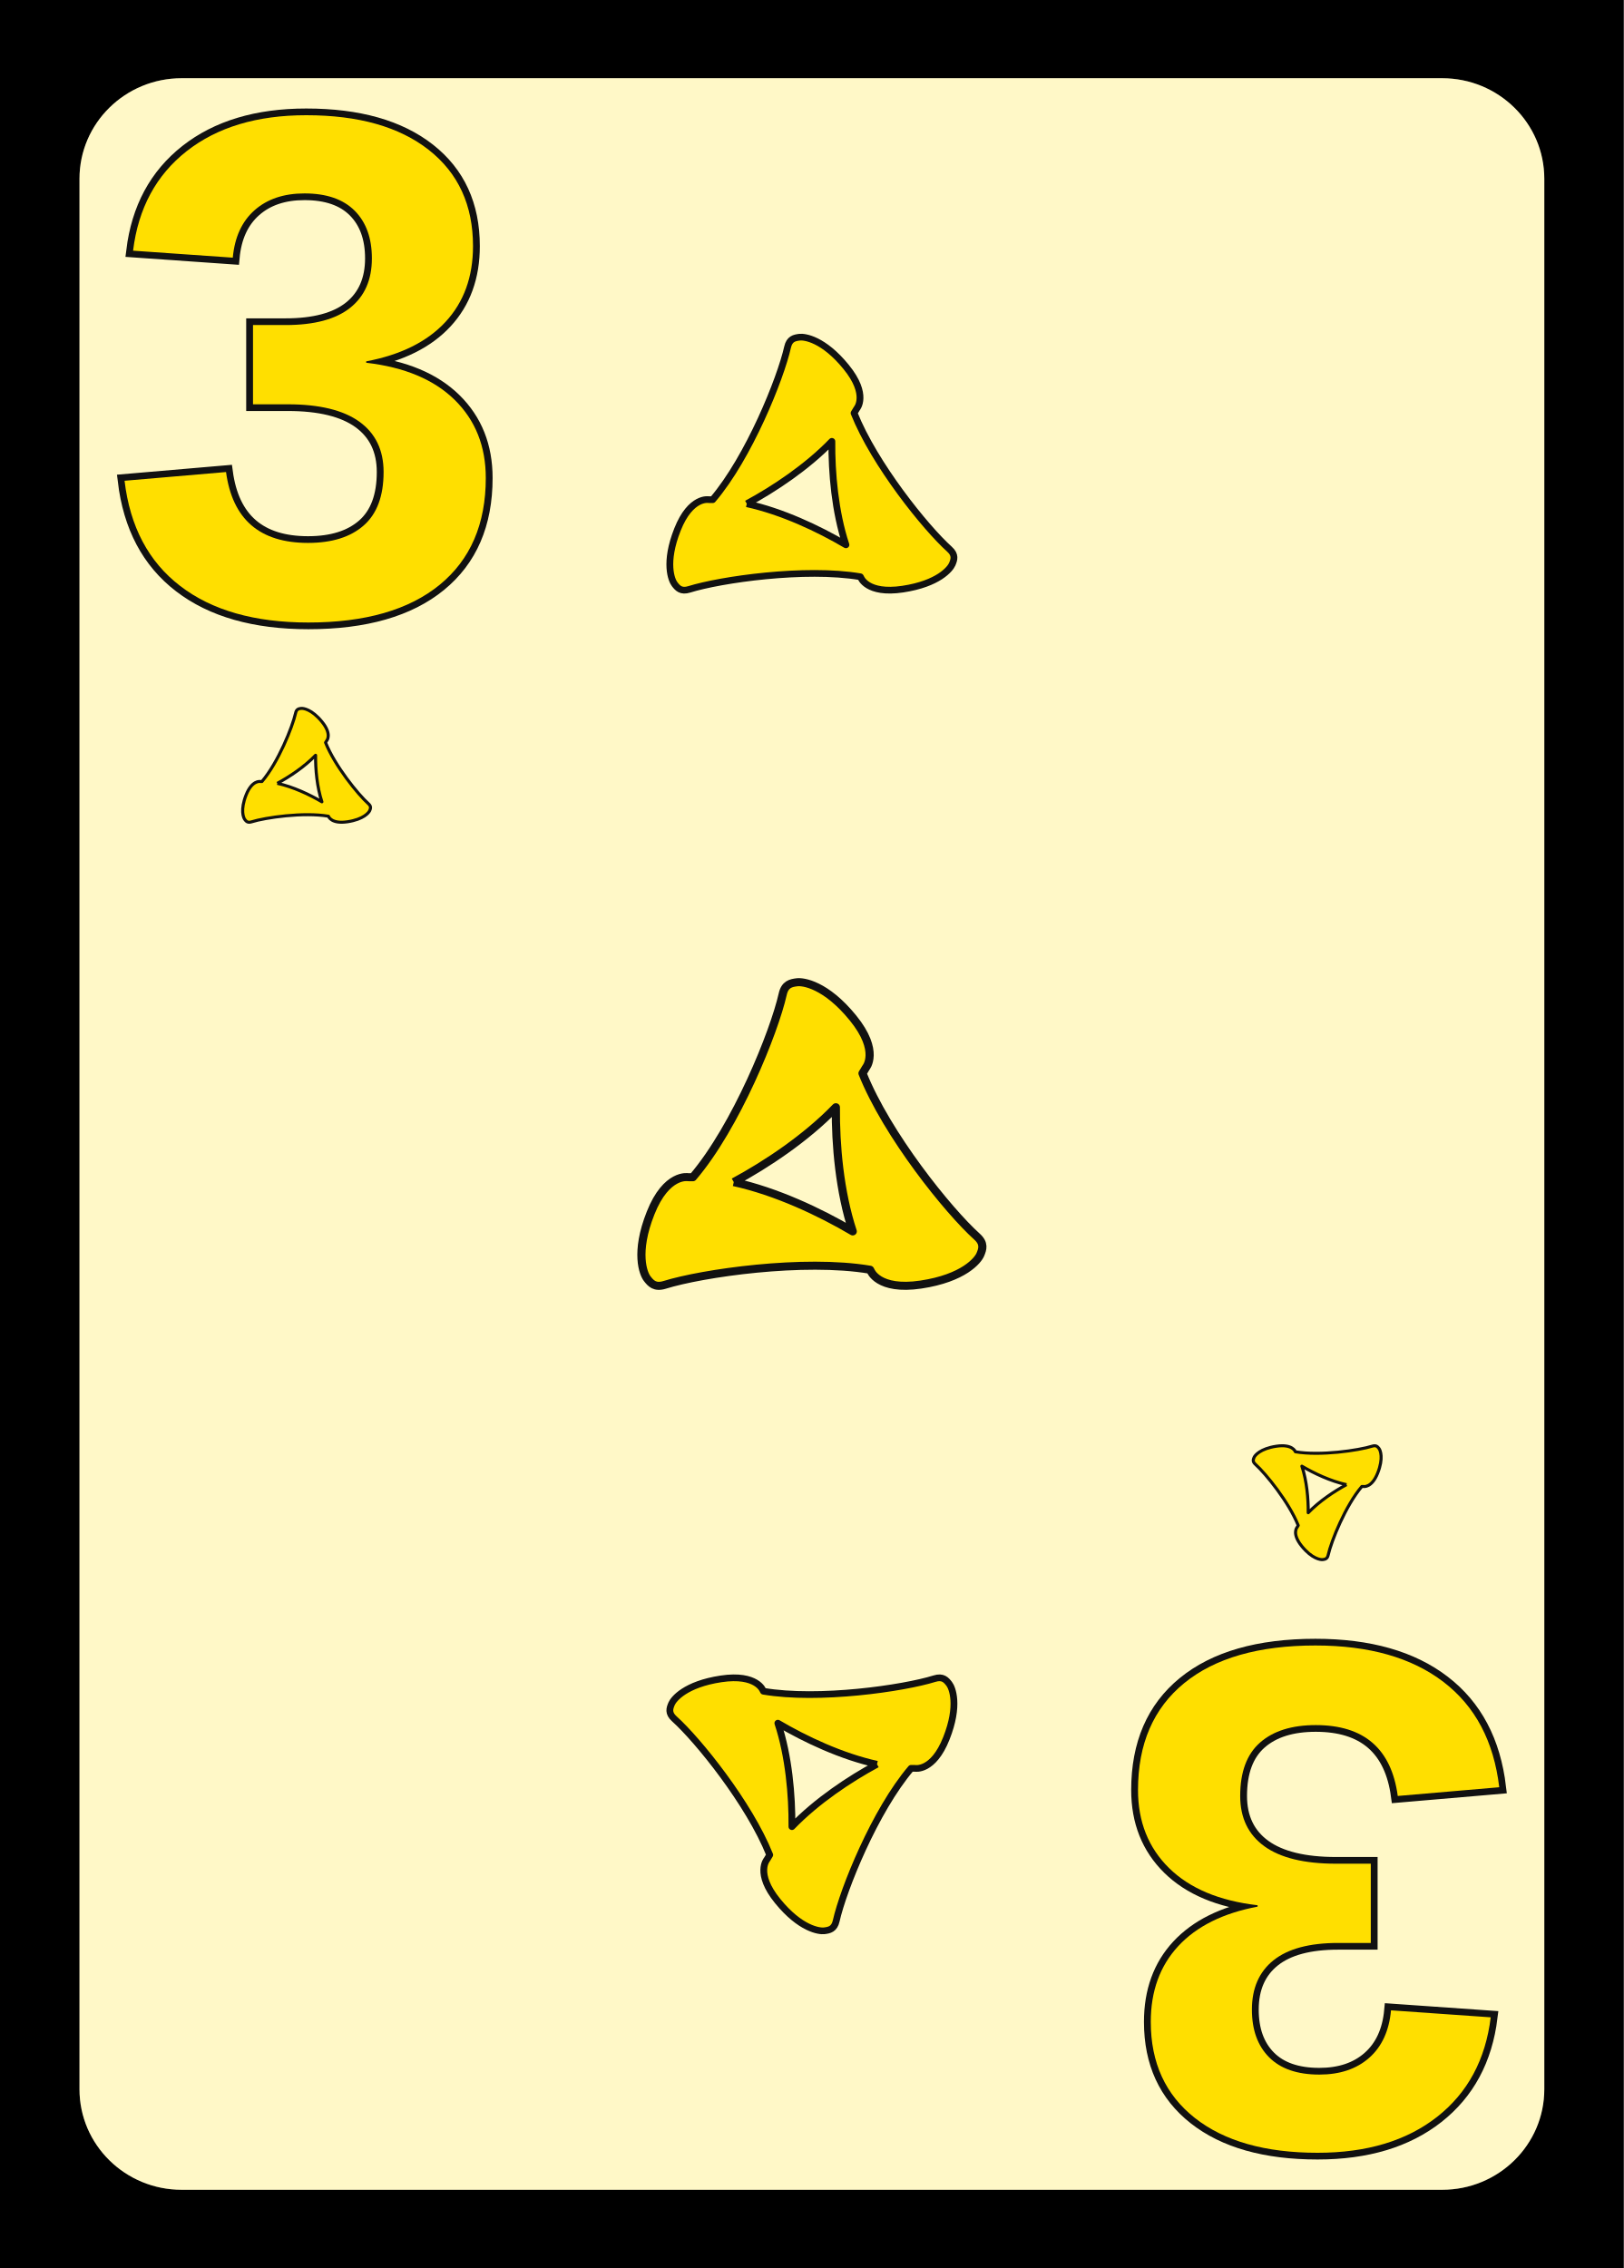
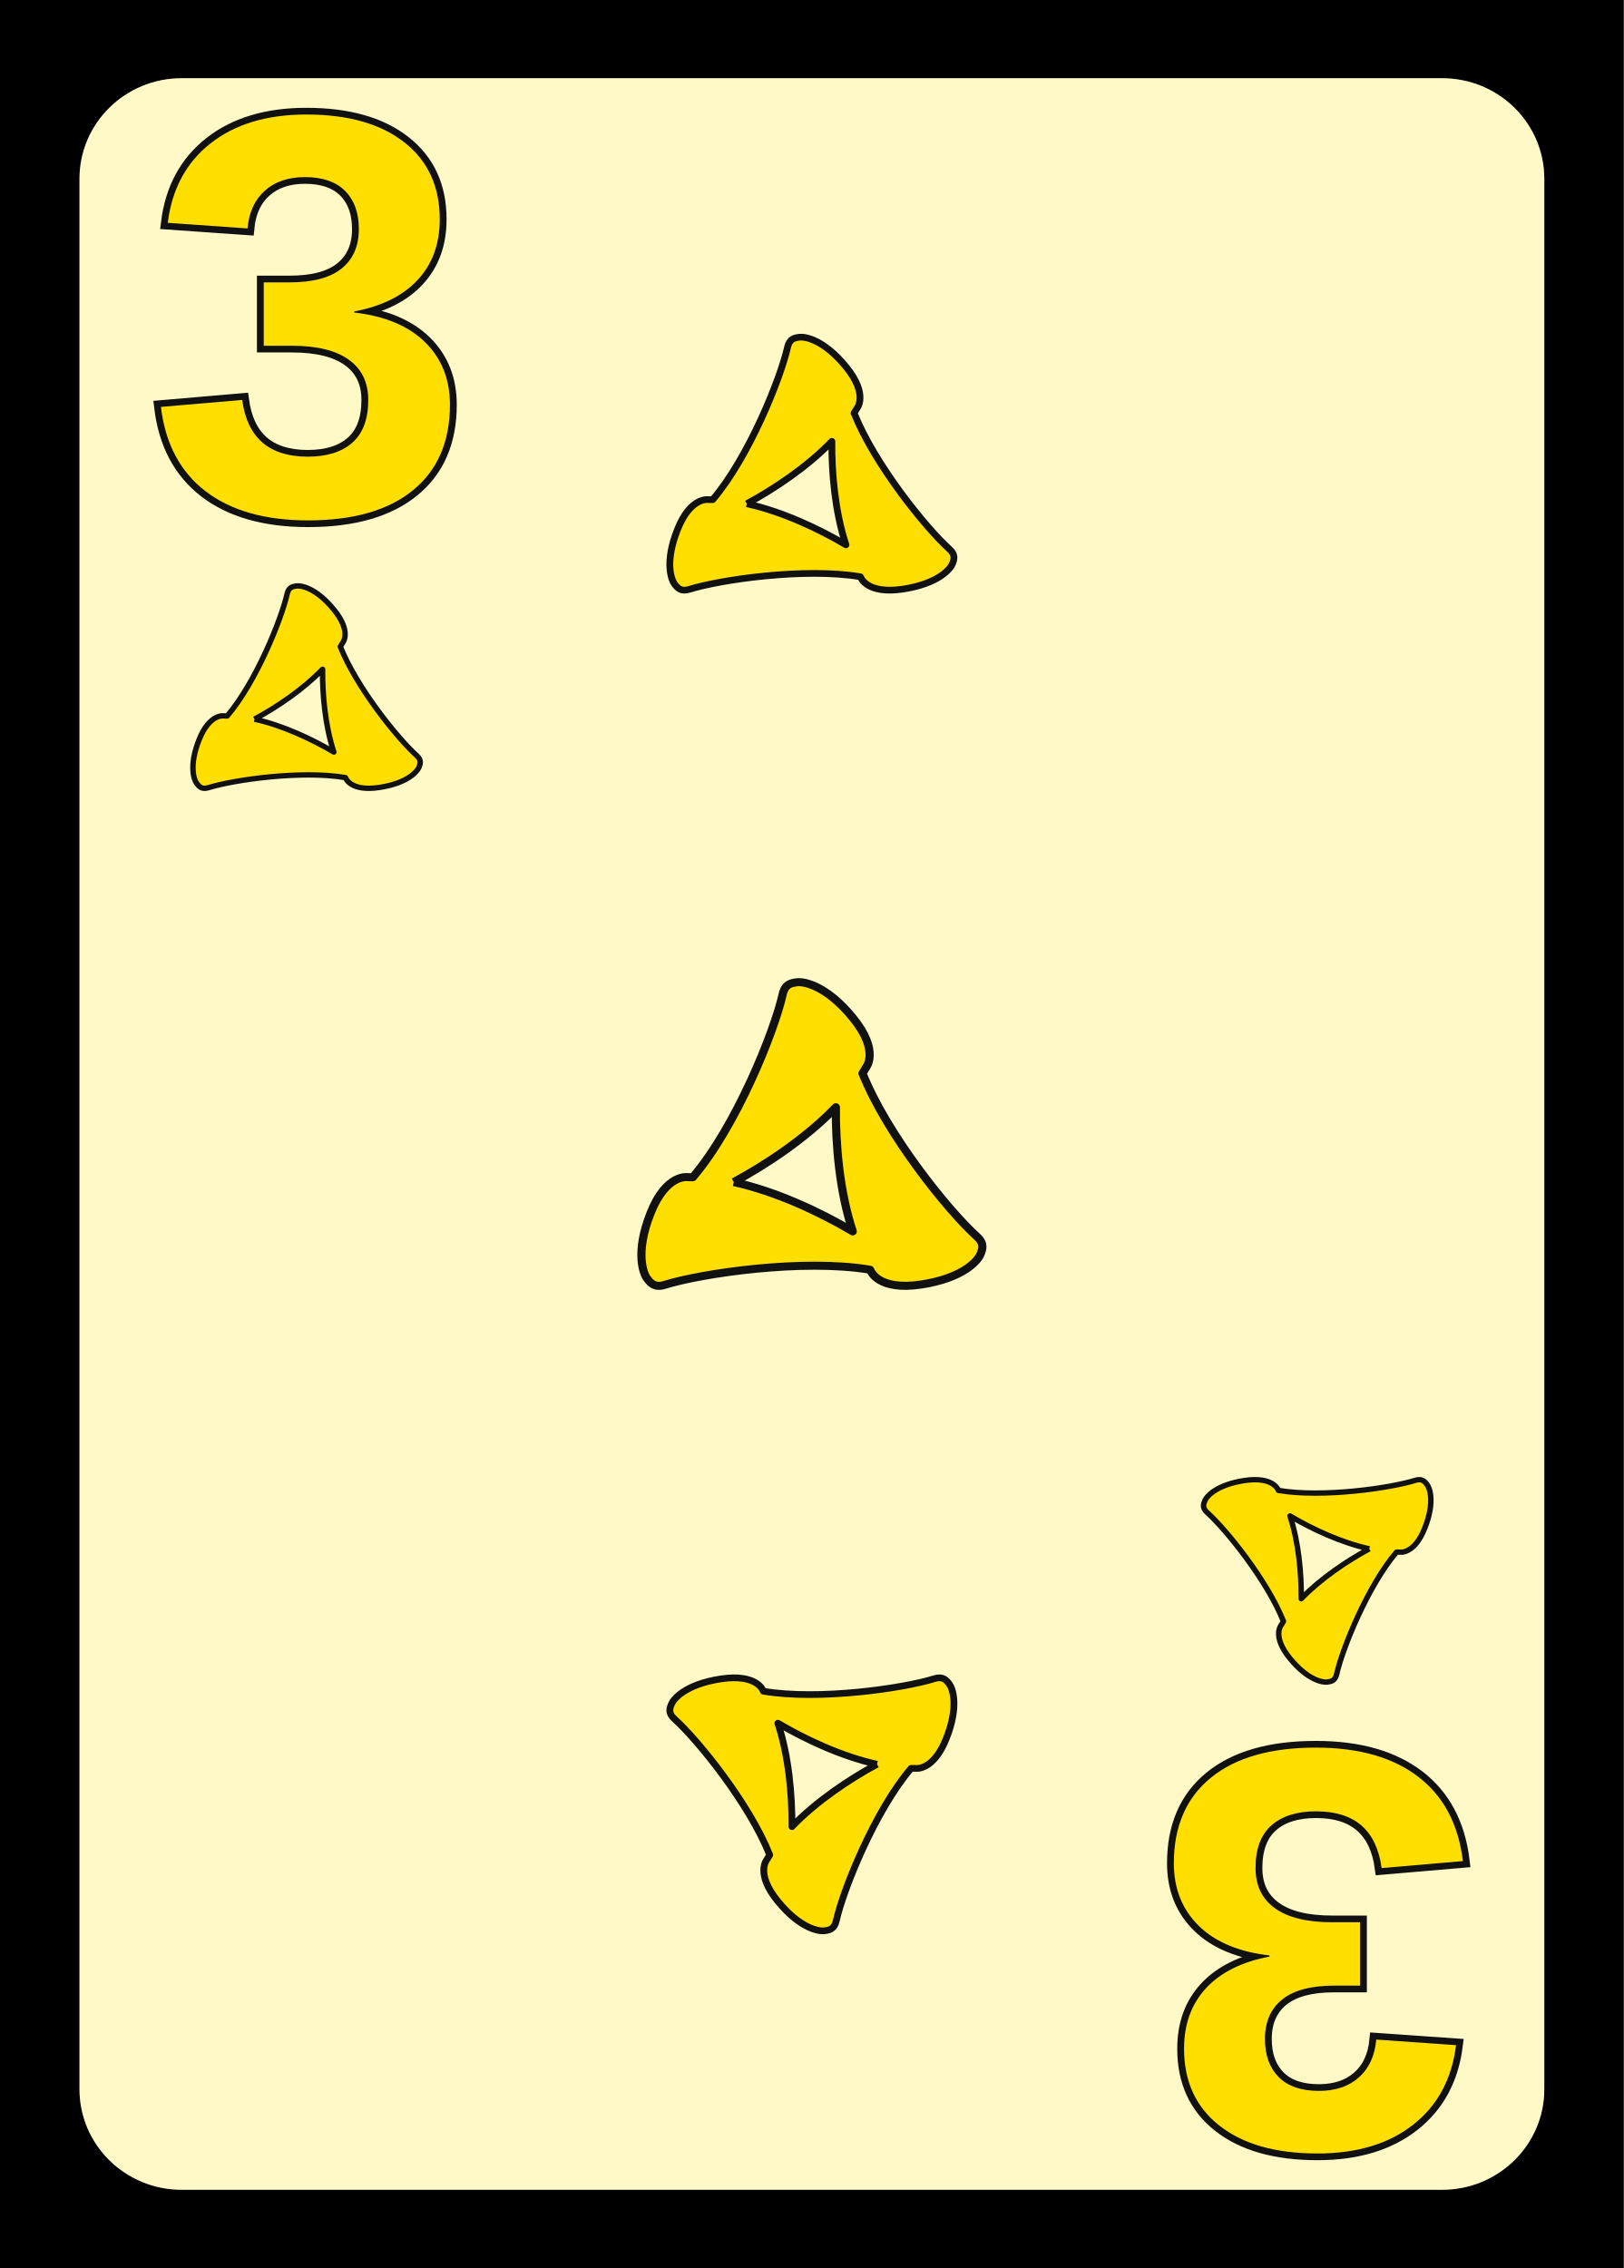
<svg xmlns="http://www.w3.org/2000/svg" width="63mm" height="88mm" viewBox="0 0 286 406" preserveAspectRatio="none" role="img" aria-labelledby="title">
  <rect width="286" height="406" fill="#000" />
  <rect x="14" y="14" width="258" height="378" rx="18" fill="white" />
  <rect x="14" y="14" width="258" height="378" rx="18" fill="#ffdf00" fill-opacity="0.22" />
-   <text x="19" y="110" font-family="Arial,Helvetica,sans-serif" font-size="128" font-weight="700" fill="#ffdf00" stroke="#111" stroke-width="2.4" paint-order="stroke fill">3</text>
+   <text x="26" y="92" font-family="Arial,Helvetica,sans-serif" font-size="102.4" font-weight="700" fill="#ffdf00" stroke="#111" stroke-width="2.4" paint-order="stroke fill">3</text>
  <g class="corner-suit-icon">
-     <g transform="translate(54 137) rotate(0) scale(0.18)">
+     <g transform="translate(54 123) rotate(0) scale(0.32)">
      <path d="M-28.673 17.938C-16.652 11.349 -2.065 1.479 8.793 -9.983C8.669 4.052 10.183 21.557 14.985 36.326C2.971 29.107 -13.169 21.388 -28.673 17.938M60.554 38.25C50.157 28.75 27.565 0.322 18.572 -22.634C18.975 -23.315 19.43 -24 19.8 -24.694C19.8 -24.694 25.07 -30.795 15.076 -43.277C5.096 -55.76 -3.221 -56.871 -5.444 -56.591C-7.666 -56.312 -9.882 -55.896 -10.707 -52.153C-13.826 -38.034 -27.783 -2.829 -43.683 16.125C-44.274 16.125 -44.878 16.082 -45.457 16.104C-45.457 16.104 -53.377 14.583 -59.186 29.476C-65.008 44.362 -61.805 52.127 -60.46 53.908C-59.115 55.693 -57.64 57.41 -53.988 56.253C-40.258 51.906 -3.026 46.422 21.346 50.62C21.412 50.716 21.462 50.84 21.529 50.937C21.529 50.937 24.167 58.559 39.976 56.155C55.779 53.745 60.892 47.091 61.77 45.038C62.634 42.978 63.394 40.834 60.555 38.254Z" fill="#ffdf00" stroke="#111" stroke-width="3" stroke-linejoin="round" />
    </g>
  </g>
  <g transform="translate(286 406) rotate(180)">
-     <text x="19" y="110" font-family="Arial,Helvetica,sans-serif" font-size="128" font-weight="700" fill="#ffdf00" stroke="#111" stroke-width="2.4" paint-order="stroke fill">3</text>
+     <text x="26" y="92" font-family="Arial,Helvetica,sans-serif" font-size="102.4" font-weight="700" fill="#ffdf00" stroke="#111" stroke-width="2.4" paint-order="stroke fill">3</text>
    <g class="corner-suit-icon">
-       <g transform="translate(54 137) rotate(0) scale(0.18)">
+       <g transform="translate(54 123) rotate(0) scale(0.32)">
        <path d="M-28.673 17.938C-16.652 11.349 -2.065 1.479 8.793 -9.983C8.669 4.052 10.183 21.557 14.985 36.326C2.971 29.107 -13.169 21.388 -28.673 17.938M60.554 38.25C50.157 28.75 27.565 0.322 18.572 -22.634C18.975 -23.315 19.43 -24 19.8 -24.694C19.8 -24.694 25.07 -30.795 15.076 -43.277C5.096 -55.76 -3.221 -56.871 -5.444 -56.591C-7.666 -56.312 -9.882 -55.896 -10.707 -52.153C-13.826 -38.034 -27.783 -2.829 -43.683 16.125C-44.274 16.125 -44.878 16.082 -45.457 16.104C-45.457 16.104 -53.377 14.583 -59.186 29.476C-65.008 44.362 -61.805 52.127 -60.46 53.908C-59.115 55.693 -57.64 57.41 -53.988 56.253C-40.258 51.906 -3.026 46.422 21.346 50.62C21.412 50.716 21.462 50.84 21.529 50.937C21.529 50.937 24.167 58.559 39.976 56.155C55.779 53.745 60.892 47.091 61.77 45.038C62.634 42.978 63.394 40.834 60.555 38.254Z" fill="#ffdf00" stroke="#111" stroke-width="3" stroke-linejoin="round" />
      </g>
    </g>
  </g>
  <g transform="translate(143 83) rotate(0) scale(0.4)">
    <path d="M-28.673 17.938C-16.652 11.349 -2.065 1.479 8.793 -9.983C8.669 4.052 10.183 21.557 14.985 36.326C2.971 29.107 -13.169 21.388 -28.673 17.938M60.554 38.25C50.157 28.75 27.565 0.322 18.572 -22.634C18.975 -23.315 19.43 -24 19.8 -24.694C19.8 -24.694 25.07 -30.795 15.076 -43.277C5.096 -55.76 -3.221 -56.871 -5.444 -56.591C-7.666 -56.312 -9.882 -55.896 -10.707 -52.153C-13.826 -38.034 -27.783 -2.829 -43.683 16.125C-44.274 16.125 -44.878 16.082 -45.457 16.104C-45.457 16.104 -53.377 14.583 -59.186 29.476C-65.008 44.362 -61.805 52.127 -60.46 53.908C-59.115 55.693 -57.64 57.41 -53.988 56.253C-40.258 51.906 -3.026 46.422 21.346 50.62C21.412 50.716 21.462 50.84 21.529 50.937C21.529 50.937 24.167 58.559 39.976 56.155C55.779 53.745 60.892 47.091 61.77 45.038C62.634 42.978 63.394 40.834 60.555 38.254Z" fill="#ffdf00" stroke="#111" stroke-width="3" stroke-linejoin="round" />
  </g>
  <g transform="translate(143 323) rotate(180) scale(0.4)">
    <path d="M-28.673 17.938C-16.652 11.349 -2.065 1.479 8.793 -9.983C8.669 4.052 10.183 21.557 14.985 36.326C2.971 29.107 -13.169 21.388 -28.673 17.938M60.554 38.25C50.157 28.75 27.565 0.322 18.572 -22.634C18.975 -23.315 19.43 -24 19.8 -24.694C19.8 -24.694 25.07 -30.795 15.076 -43.277C5.096 -55.76 -3.221 -56.871 -5.444 -56.591C-7.666 -56.312 -9.882 -55.896 -10.707 -52.153C-13.826 -38.034 -27.783 -2.829 -43.683 16.125C-44.274 16.125 -44.878 16.082 -45.457 16.104C-45.457 16.104 -53.377 14.583 -59.186 29.476C-65.008 44.362 -61.805 52.127 -60.46 53.908C-59.115 55.693 -57.64 57.41 -53.988 56.253C-40.258 51.906 -3.026 46.422 21.346 50.62C21.412 50.716 21.462 50.84 21.529 50.937C21.529 50.937 24.167 58.559 39.976 56.155C55.779 53.745 60.892 47.091 61.77 45.038C62.634 42.978 63.394 40.834 60.555 38.254Z" fill="#ffdf00" stroke="#111" stroke-width="3" stroke-linejoin="round" />
  </g>
  <g transform="translate(143 203) rotate(0) scale(0.48)">
    <path d="M-28.673 17.938C-16.652 11.349 -2.065 1.479 8.793 -9.983C8.669 4.052 10.183 21.557 14.985 36.326C2.971 29.107 -13.169 21.388 -28.673 17.938M60.554 38.25C50.157 28.75 27.565 0.322 18.572 -22.634C18.975 -23.315 19.43 -24 19.8 -24.694C19.8 -24.694 25.07 -30.795 15.076 -43.277C5.096 -55.76 -3.221 -56.871 -5.444 -56.591C-7.666 -56.312 -9.882 -55.896 -10.707 -52.153C-13.826 -38.034 -27.783 -2.829 -43.683 16.125C-44.274 16.125 -44.878 16.082 -45.457 16.104C-45.457 16.104 -53.377 14.583 -59.186 29.476C-65.008 44.362 -61.805 52.127 -60.46 53.908C-59.115 55.693 -57.64 57.41 -53.988 56.253C-40.258 51.906 -3.026 46.422 21.346 50.62C21.412 50.716 21.462 50.84 21.529 50.937C21.529 50.937 24.167 58.559 39.976 56.155C55.779 53.745 60.892 47.091 61.77 45.038C62.634 42.978 63.394 40.834 60.555 38.254Z" fill="#ffdf00" stroke="#111" stroke-width="3" stroke-linejoin="round" />
  </g>
</svg>
